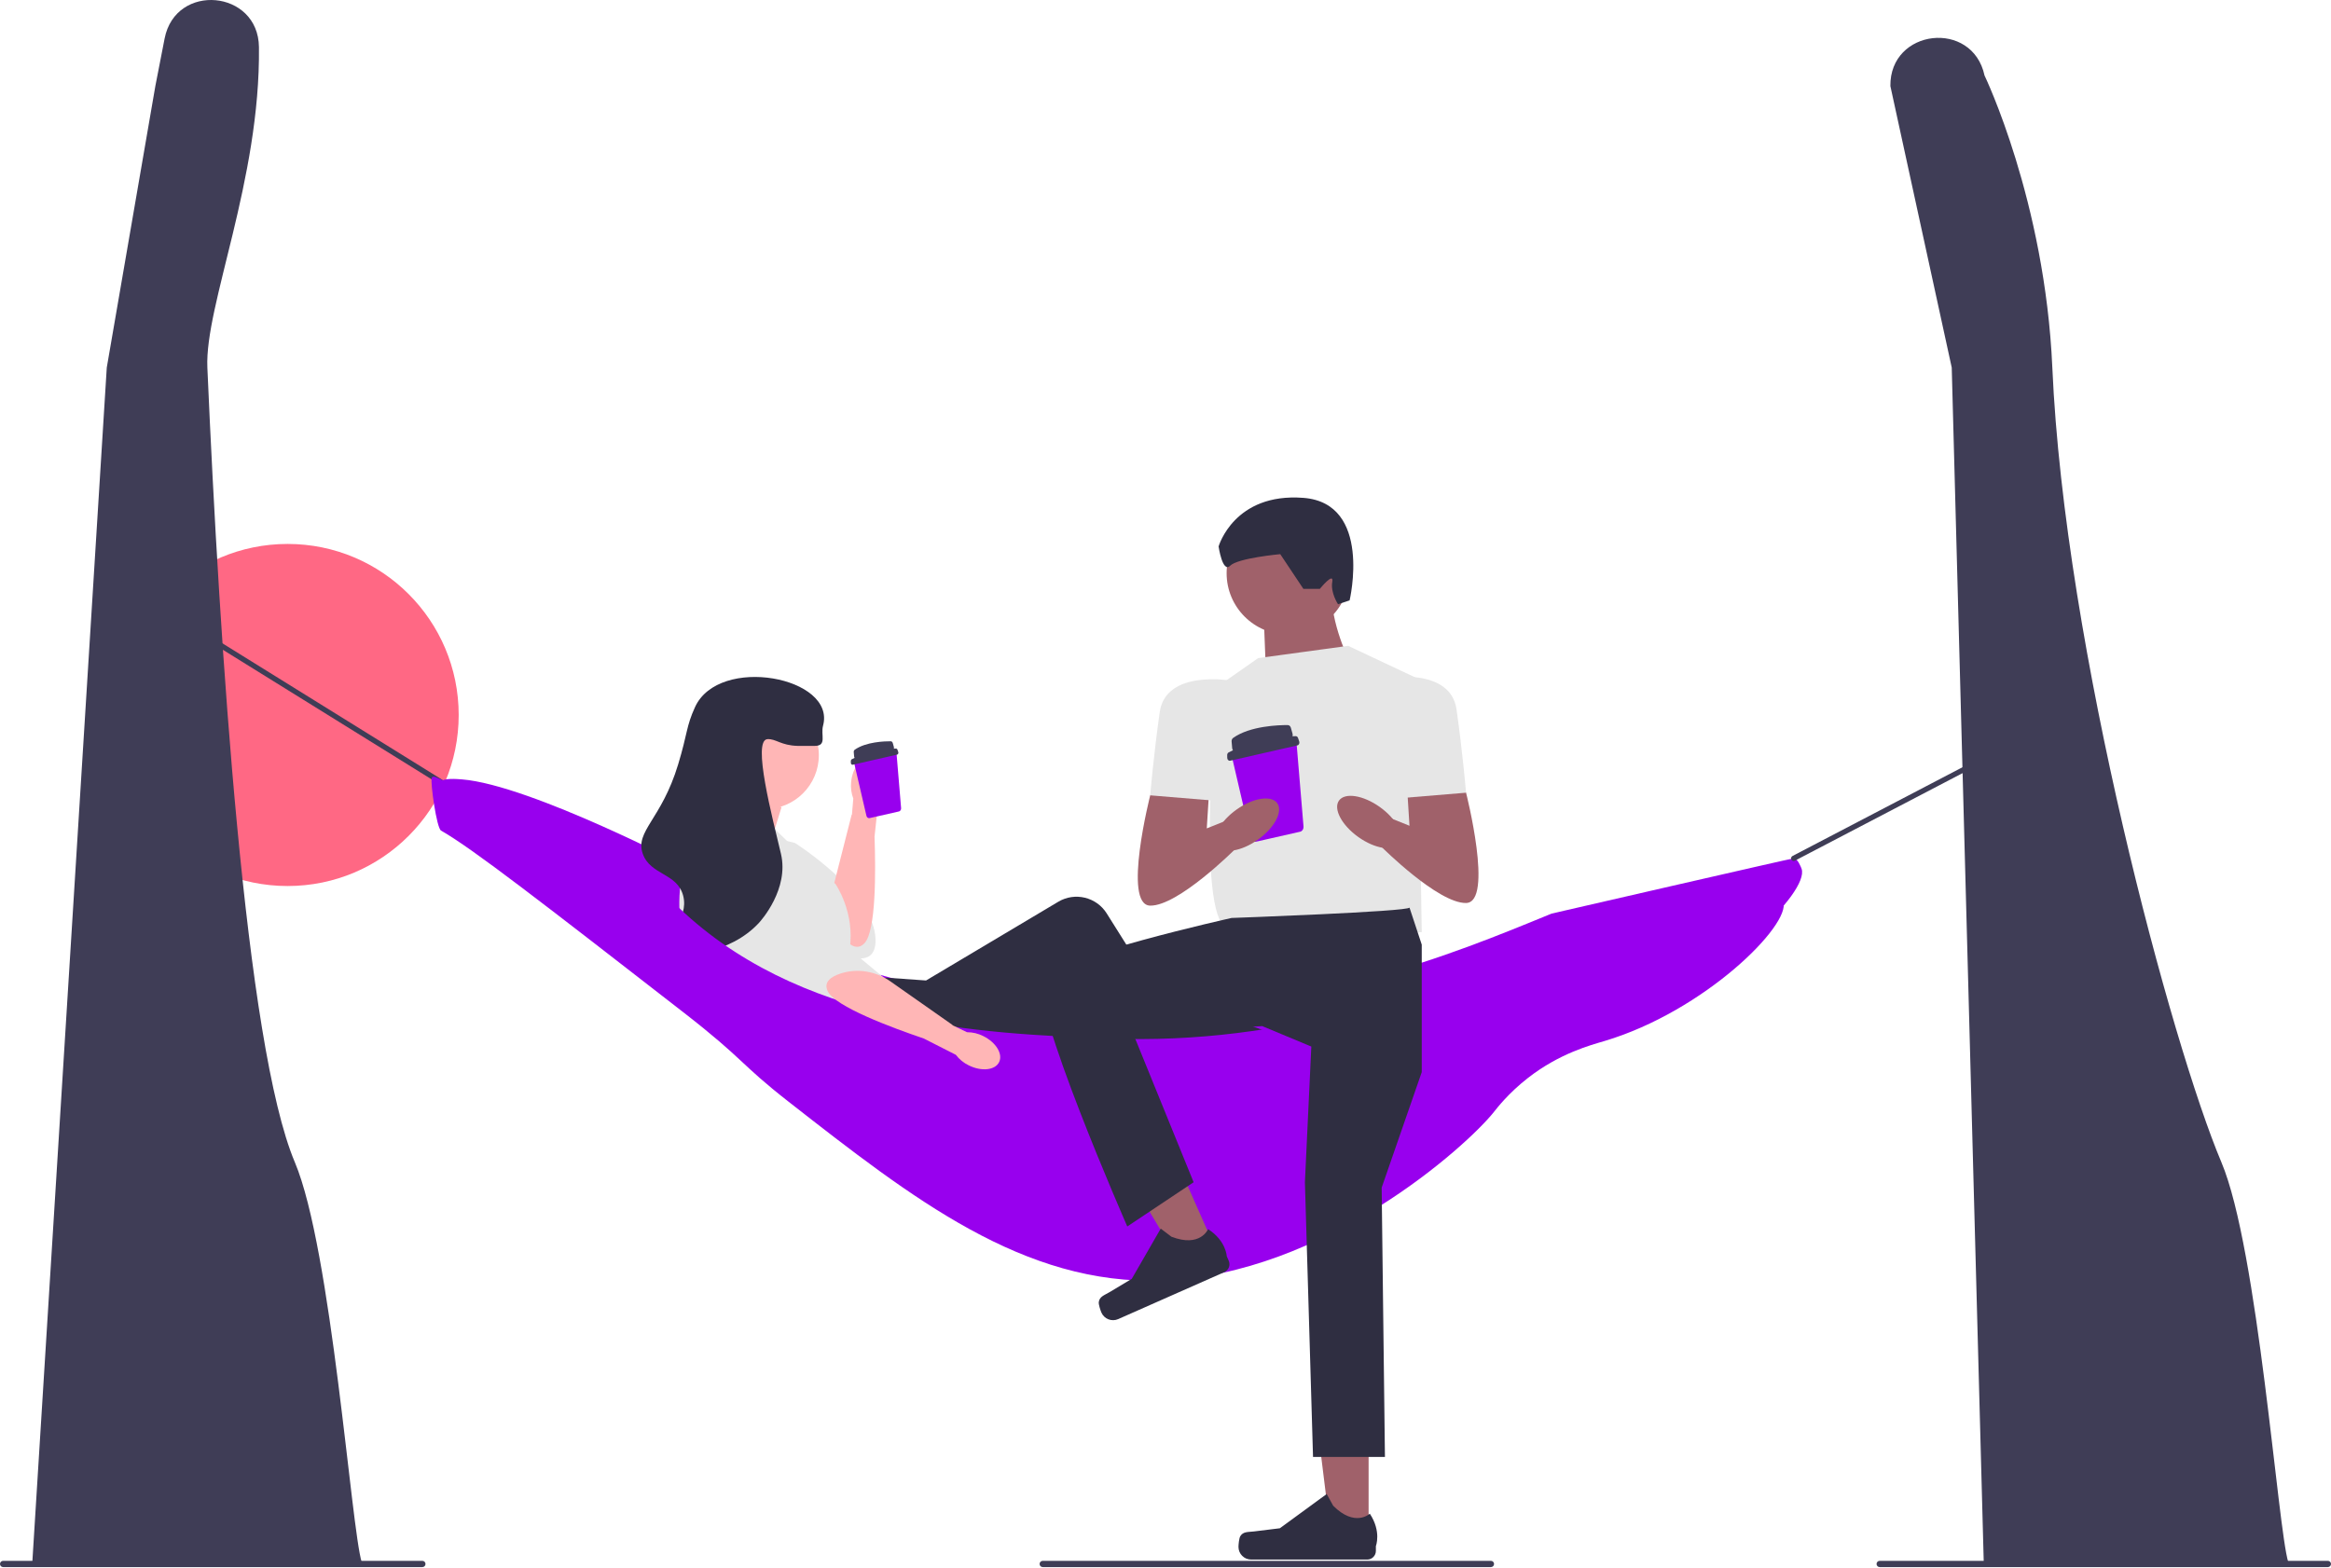
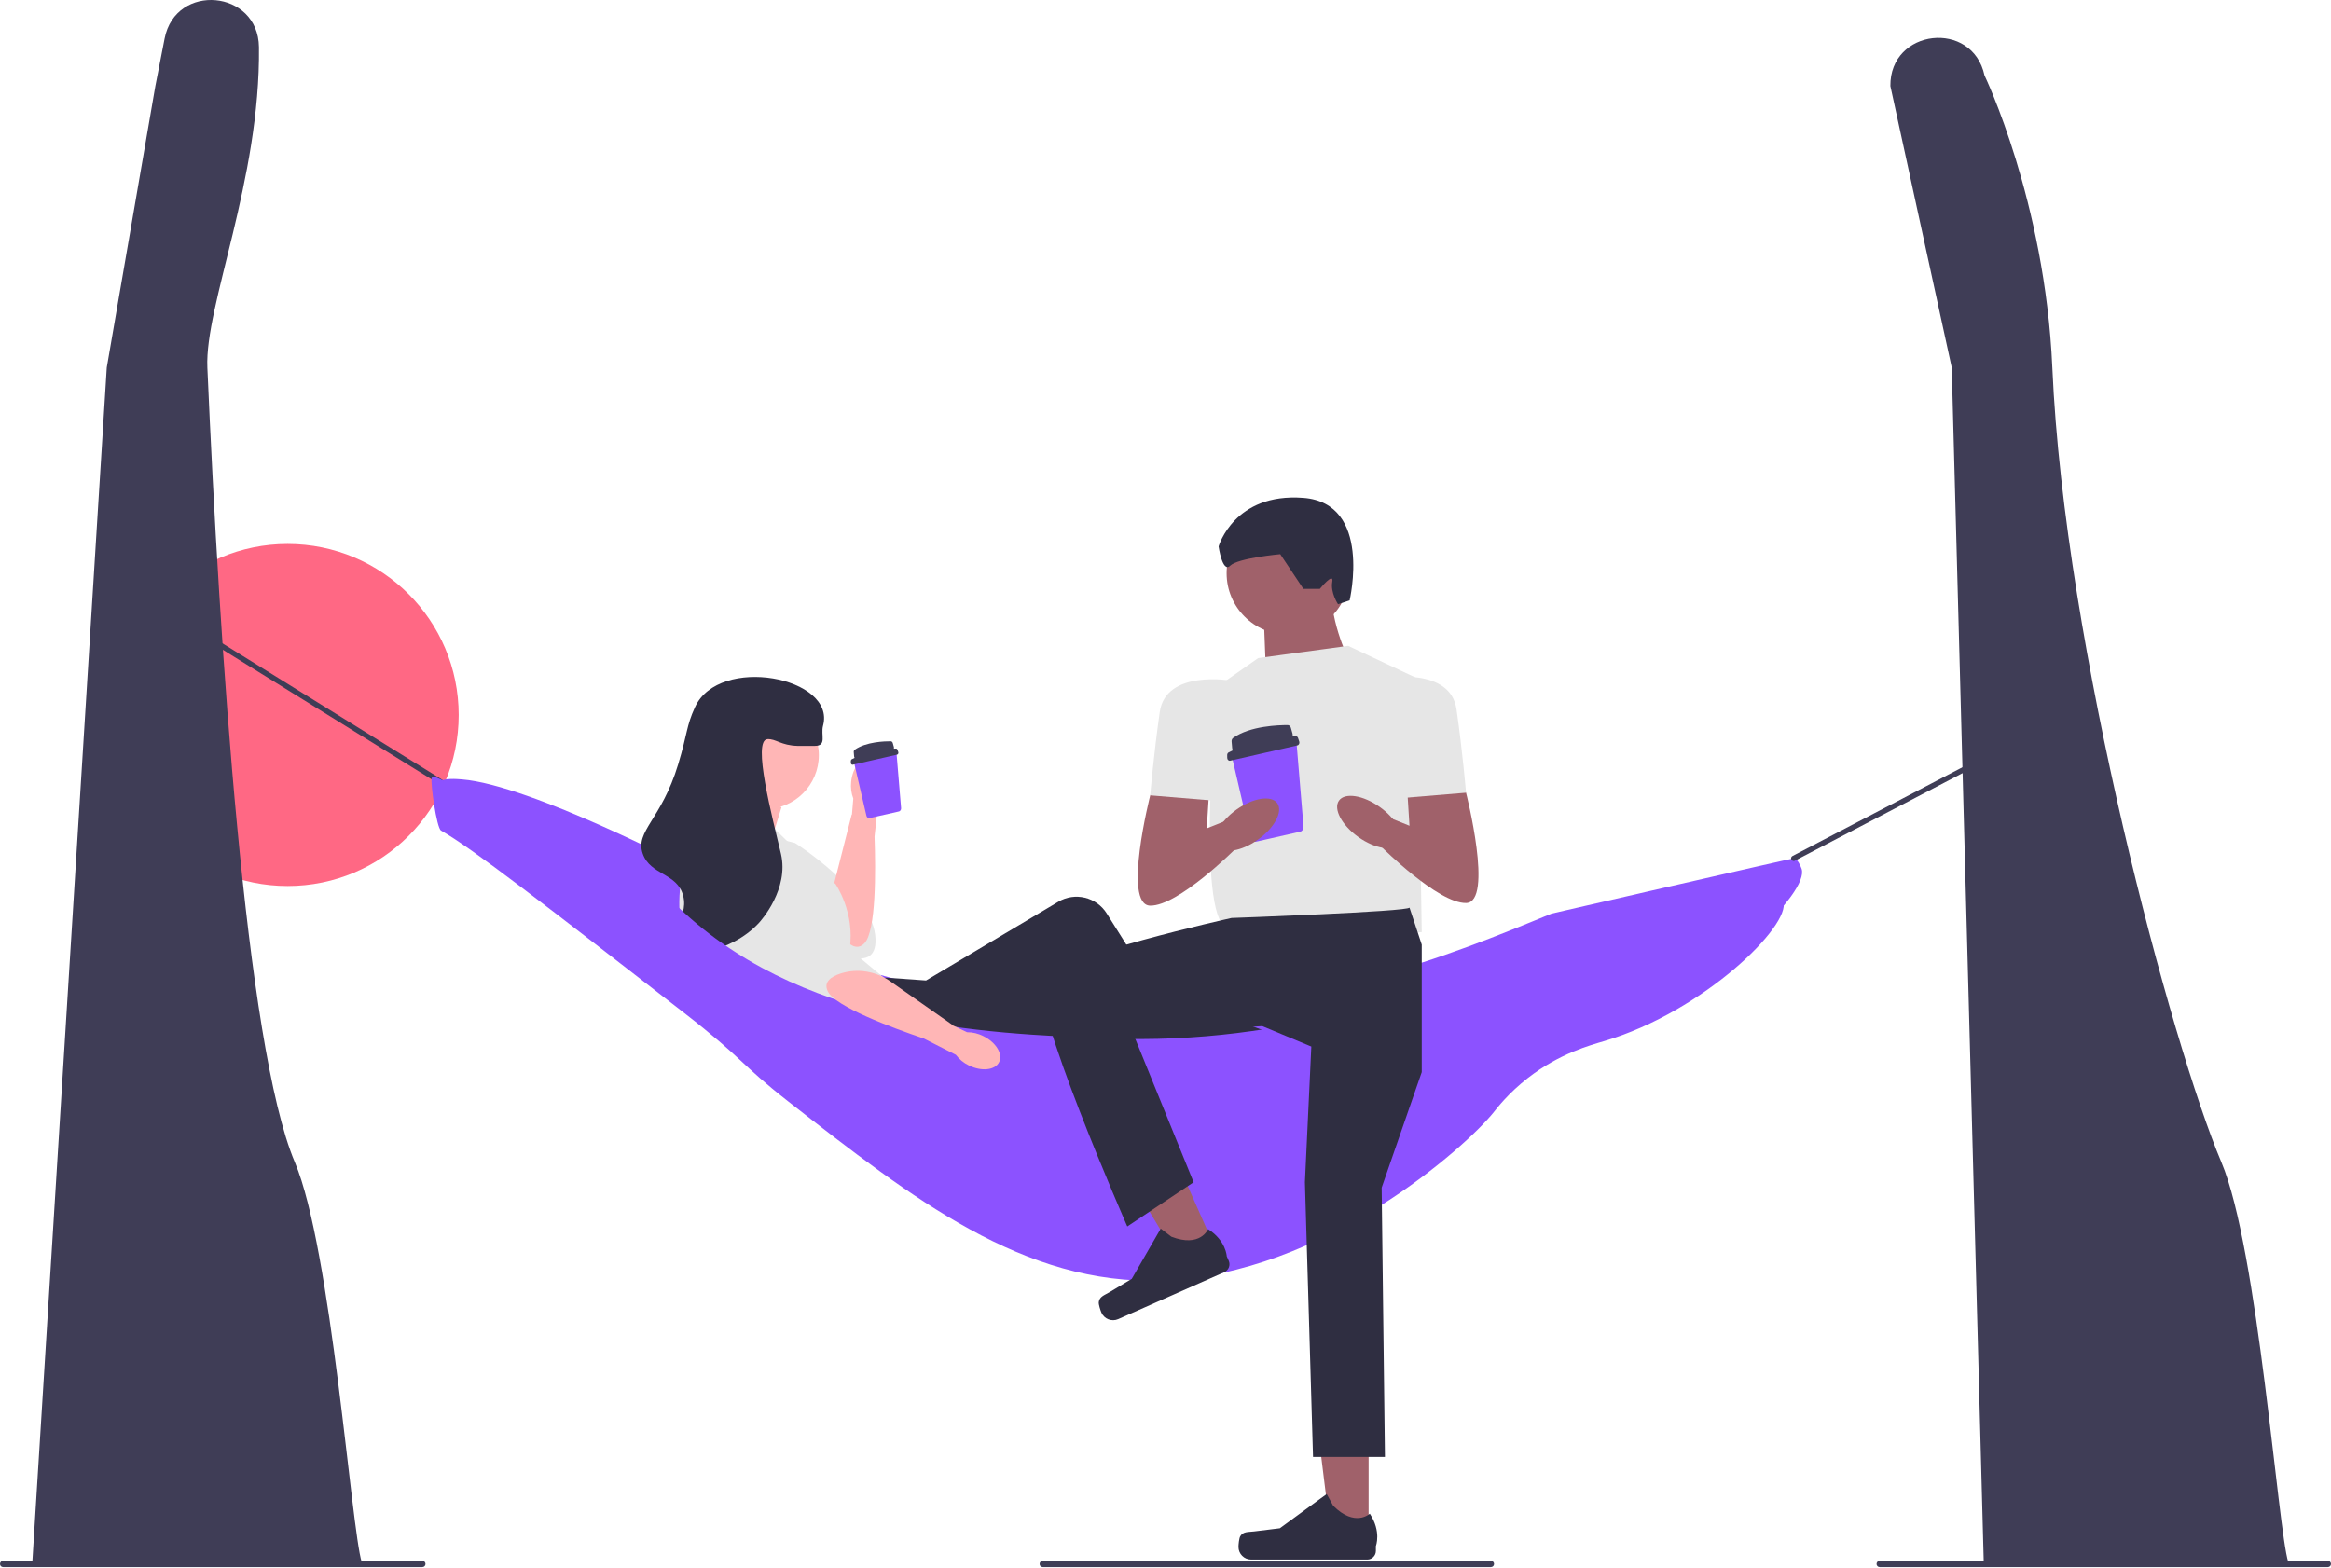
<svg xmlns="http://www.w3.org/2000/svg" width="885.67" height="595.537" viewBox="0 0 885.67 595.537">
  <circle cx="109.281" cy="271.711" r="65" fill="#ff6884" />
  <path d="M137.448,593.688H12.28L40.568,139.688,59.028,32.688l3.518-18.053c4.166-21.375,35.596-18.521,35.844,3.255,.578,50.628-20.638,98.275-19.602,121.797,4.67,106.49,14.43,257.49,33.24,302,13.97,33.07,21.44,139.56,25.42,152Z" fill="#3f3d56" />
  <path d="M869.448,593.688h-115.72l-12.16-454-23.315-106.98c-.268-21.828,31.192-25.363,35.775-4.02l0,0s22.97,47.61,25.76,111c4.67,106.49,45.43,257.49,64.24,302,13.97,33.07,21.44,139.56,25.42,152Z" fill="#3f3d56" />
-   <path d="M175.528,296.188c26.179,2.105,87,34,87,34,47.263,47.32,117.855,50.126,165,52,70.098,2.787,123.163-19.032,162-35,0-0,90.791-20.91,92-21,1.447-.108,2.817,3.46,3,4,2.996,8.858-29.948,41.675-68,53-5.184,1.543-16.944,4.616-29,14-7.484,5.826-11.881,11.592-13,13-10.21,12.851-64.47,61.804-126,64-52.622,1.878-94.688-31.01-142-68-18.765-14.671-16.515-15.754-40-34-53.262-41.379-79.893-62.069-92-69-1.678-.961-7.554-4.244-7-6,.506-1.603,6.123-1.151,8-1Z" fill="#9800ee" />
+   <path d="M175.528,296.188c26.179,2.105,87,34,87,34,47.263,47.32,117.855,50.126,165,52,70.098,2.787,123.163-19.032,162-35,0-0,90.791-20.91,92-21,1.447-.108,2.817,3.46,3,4,2.996,8.858-29.948,41.675-68,53-5.184,1.543-16.944,4.616-29,14-7.484,5.826-11.881,11.592-13,13-10.21,12.851-64.47,61.804-126,64-52.622,1.878-94.688-31.01-142-68-18.765-14.671-16.515-15.754-40-34-53.262-41.379-79.893-62.069-92-69-1.678-.961-7.554-4.244-7-6,.506-1.603,6.123-1.151,8-1Z" fill="#8C52FF" />
  <path d="M167.527,298.188c-.18,0-.362-.049-.526-.15L36.796,217.216c-.469-.291-.614-.908-.322-1.377,.291-.47,.908-.615,1.377-.322l130.205,80.821c.469,.291,.614,.908,.322,1.377-.189,.305-.516,.473-.851,.473Z" fill="#3f3d56" />
  <path d="M681.529,327.188c-.361,0-.709-.195-.887-.537-.256-.489-.066-1.094,.423-1.35l112.642-58.829c.491-.256,1.094-.066,1.349,.423,.256,.489,.066,1.094-.423,1.35l-112.642,58.829c-.148,.077-.306,.113-.462,.113Z" fill="#3f3d56" />
  <path d="M0,594.347c0,.66,.53,1.19,1.19,1.19H160.48c.66,0,1.19-.53,1.19-1.19,0-.66-.53-1.19-1.19-1.19H1.19c-.66,0-1.19,.53-1.19,1.19Z" fill="#3f3d56" />
  <path d="M713,594.347c0,.66,.53,1.19,1.19,1.19h170.29c.66,0,1.19-.53,1.19-1.19,0-.66-.53-1.19-1.19-1.19h-170.29c-.66,0-1.19,.53-1.19,1.19Z" fill="#3f3d56" />
  <path d="M395,594.347c0,.66,.53,1.19,1.19,1.19h170.29c.66,0,1.19-.53,1.19-1.19,0-.66-.53-1.19-1.19-1.19h-170.29c-.66,0-1.19,.53-1.19,1.19Z" fill="#3f3d56" />
  <g>
    <path d="M278.625,314.567s-6.384,10.03-1.133,15.936c5.251,5.906,36.994,29.436,36.994,29.436,0,0,19.997,12.261,18.039-4.625-1.958-16.887-30.466-34.959-30.466-34.959l-23.434-5.788Z" fill="#e6e6e6" />
    <path d="M330.516,288.022c-3.415-.329-6.602,3.753-7.12,9.12-.236,2.141,.044,4.308,.816,6.319l-.511,6.089-.105,.01-7.11,27.963c-1.653,6.502-.304,13.467,3.882,18.71,2.49,3.119,5.423,5.022,8.092,2.21,4.428-4.666,4.288-27.47,3.821-40.509l1.467-13.553c1.144-1.826,1.833-3.9,2.011-6.048,.518-5.365-1.83-9.982-5.245-10.312Z" fill="#ffb6b6" />
  </g>
  <g>
-     <path d="M340.68,286.811l-.037-.421c-.028-.334-.178-.637-.412-.842s-.533-.281-.823-.227l-14.069,3.086c-.29,.065-.533,.259-.692,.539-.15,.291-.196,.637-.122,.96l.131,.561,.935,4.025,3.611,15.538c.131,.561,.589,.928,1.076,.885,.047,0,.084,0,.131-.011l11.123-2.525c.112-.022,.215-.065,.309-.13,.355-.227,.571-.68,.533-1.165l-1.693-20.274Z" fill="#9800ee" />
+     <path d="M340.68,286.811l-.037-.421c-.028-.334-.178-.637-.412-.842s-.533-.281-.823-.227l-14.069,3.086c-.29,.065-.533,.259-.692,.539-.15,.291-.196,.637-.122,.96l.131,.561,.935,4.025,3.611,15.538c.131,.561,.589,.928,1.076,.885,.047,0,.084,0,.131-.011l11.123-2.525c.112-.022,.215-.065,.309-.13,.355-.227,.571-.68,.533-1.165l-1.693-20.274Z" fill="#8C52FF" />
    <path d="M340.408,284.469c-.201,.005-.47,.015-.793,.031,.065-.196,.076-.418,.014-.635l-.425-1.506c-.11-.391-.424-.657-.781-.659-2.124-.013-9.402,.178-13.66,3.214-.266,.19-.412,.542-.381,.901l.142,1.653c.018,.204,.09,.386,.197,.529-.363,.172-.724,.351-1.081,.541-.224,.119-.364,.381-.361,.664l.008,.712c.005,.452,.364,.788,.748,.7l16.804-3.832c.382-.087,.604-.552,.463-.971l-.297-.882c-.096-.284-.335-.468-.599-.461Z" fill="#3f3d56" />
  </g>
  <polygon points="296.927 306.788 292.611 320.815 274.268 316.499 273.189 293.84 296.927 306.788" fill="#ffb6b6" />
  <path d="M271.031,313.262l23.738,2.158,9.512,9.29,13.148,11.211s7.553,10.79,5.395,24.817l12.948,10.79-32.37,33.186-41.002-34.265s-14.027-42.081,8.632-57.187Z" fill="#e6e6e6" />
  <path d="M327.139,372.608l9.422-1.079,15.293,1.079,50.243-29.92c6.319-3.763,14.486-1.797,18.4,4.43l40.438,64.334-12.948,8.632-39.923-41.002-49.787,41.002s-50.56,26.448-54.876-15.369l23.738-32.107Z" fill="#2f2e41" />
  <polygon points="358.43 410.373 439.355 402.82 515.964 422.242 520.28 406.057 415.617 368.291 377.852 378.003 358.43 410.373" fill="#2f2e41" />
  <path d="M267.675,322.037s-7.425,9.286-2.84,15.722c4.586,6.436,33.616,33.242,33.616,33.242,0,0,18.564,14.34,18.432-2.66-.132-16.999-26.532-38.031-26.532-38.031l-22.676-8.273Z" fill="#e6e6e6" />
  <g>
    <circle cx="290.635" cy="286.979" r="20.486" fill="#ffb6b6" />
    <path d="M309.521,283.458c-5.254-.013-5.552,.022-6.402,0-6.517-.172-8.221-2.736-11.524-2.561-5.895,.312,1.886,29.869,5.122,43.534,3.174,13.401-7.552,25.41-8.323,26.248-10.887,11.84-30.009,14.005-33.29,8.963-2.656-4.081,6.757-10.286,4.481-19.206-2.224-8.719-12.494-7.791-15.365-16.005-3.006-8.602,7.097-12.941,13.444-33.931,3.645-12.054,3-14.301,6.402-21.767,9.092-19.957,53.658-11.46,48.655,7.042-.968,3.579,1.608,7.694-3.201,7.682Z" fill="#2f2e41" />
  </g>
-   <path d="M169.028,296.688c26.179,2.105,86.539,45.945,86.539,45.945,47.263,47.32,117.855,50.126,165,52,70.098,2.787,123.163-19.032,162-35,0-0,80.466,13.086,90-18,.091-.297,.791-2.91,2-3,1.447-.108,2.817,3.46,3,4,2.996,8.858-29.948,41.675-68,53-5.184,1.543-16.944,4.616-29,14-7.484,5.826-11.881,11.592-13,13-10.21,12.851-64.47,61.804-126,64-52.622,1.878-94.688-31.01-142-68-18.765-14.671-16.515-15.754-40-34-53.262-41.379-79.893-62.069-92-69-1.678-.961-4.092-18.189-3.539-19.945,.506-1.603,3.123,.849,5,1Z" fill="#9800ee" />
+   <path d="M169.028,296.688c26.179,2.105,86.539,45.945,86.539,45.945,47.263,47.32,117.855,50.126,165,52,70.098,2.787,123.163-19.032,162-35,0-0,80.466,13.086,90-18,.091-.297,.791-2.91,2-3,1.447-.108,2.817,3.46,3,4,2.996,8.858-29.948,41.675-68,53-5.184,1.543-16.944,4.616-29,14-7.484,5.826-11.881,11.592-13,13-10.21,12.851-64.47,61.804-126,64-52.622,1.878-94.688-31.01-142-68-18.765-14.671-16.515-15.754-40-34-53.262-41.379-79.893-62.069-92-69-1.678-.961-4.092-18.189-3.539-19.945,.506-1.603,3.123,.849,5,1Z" fill="#8C52FF" />
  <path d="M379.614,403.64c1.52-3.075-1.165-7.504-5.999-9.894-1.918-.981-4.043-1.489-6.197-1.48l-5.511-2.639,.027-.102-23.617-16.574c-5.491-3.854-12.482-5.065-18.869-3.013-3.799,1.221-6.62,3.287-4.938,6.78,2.79,5.797,24.158,13.761,36.514,17.954l12.149,6.183c1.301,1.718,2.995,3.098,4.94,4.027,4.832,2.389,9.982,1.833,11.502-1.242Z" fill="#ffb6b6" />
  <g>
    <path d="M512.225,250.097s-7.77-15.539-6.216-29.524l-25.859,13.403,.996,25.445,31.078-9.323Z" fill="#a0616a" />
    <circle cx="489.384" cy="217.826" r="23.327" fill="#a0616a" />
    <g>
      <polygon points="520.005 584.143 505.771 584.141 499 529.237 520.008 529.239 520.005 584.143" fill="#a0616a" />
      <path d="M471.237,583.82h0c-.443,.746-.677,3.156-.677,4.024h0c0,2.668,2.163,4.831,4.831,4.831h44.082c1.82,0,3.296-1.476,3.296-3.296v-1.835s2.181-5.516-2.309-12.315c0,0-5.58,5.323-13.918-3.015l-2.459-4.454-17.798,13.017-9.865,1.214c-2.158,.266-4.072-.041-5.182,1.829h-0Z" fill="#2f2e41" />
    </g>
    <path d="M478.039,250.097l34.186-4.662,26.417,12.431,1.554,96.343s-64.983,7.77-75.224-2.331c-10.241-10.1-2.472-90.904-2.472-90.904l15.539-10.877Z" fill="#e6e6e6" />
    <path d="M495.218,223.769h6.271s5.441-6.697,4.709-2.617c-.732,4.081,2.196,8.473,2.196,8.473l4.392-1.464s8.784-36.934-17.568-38.963c-26.352-2.029-32.208,18.467-32.208,18.467,0,0,1.464,10.248,4.392,7.32s19.032-4.392,19.032-4.392l8.784,13.176Z" fill="#2f2e41" />
    <g>
      <polygon points="462.212 475.439 449.194 481.195 420.792 433.723 440.006 425.226 462.212 475.439" fill="#a0616a" />
      <path d="M417.481,494.87h0c-.103,.862,.657,3.16,1.008,3.954h0c1.079,2.44,3.932,3.543,6.372,2.464l40.314-17.831c1.665-.736,2.417-2.683,1.681-4.347l-.742-1.678s-.237-5.927-7.093-10.328c0,0-2.95,7.126-13.948,2.873l-4.05-3.079-11.012,19.104-8.531,5.101c-1.866,1.116-3.741,1.609-4,3.769l-0,0Z" fill="#2f2e41" />
    </g>
    <path d="M535.534,344.886l4.662,14.095v48.453l-15.227,43.895,1.242,102.344h-27.322l-3.083-104.394,2.435-51.561-18.647-7.77-48.979,3.023,22.905,56.307-25.205,16.812s-37.698-85.912-32.057-94.235c5.641-8.323,71.682-23.006,71.682-23.006,0,0,67.596-2.41,67.596-3.964Z" fill="#2f2e41" />
    <g>
      <path d="M549.519,288.945l7.513,12.304s10.62,41.743,0,41.913c-10.62,.17-32.063-21.273-32.063-21.273l2.796-11.189,7.77,3.108-1.554-24.863h15.539Z" fill="#a0616a" />
      <path d="M526.21,257.671s24.863-4.38,27.194,11.893c2.331,16.273,3.628,31.685,3.628,31.685l-26.937,2.232-3.885-45.81Z" fill="#e6e6e6" />
      <ellipse cx="520.178" cy="312.381" rx="7.015" ry="14.03" transform="translate(-36.03283 554.8617) rotate(-54.54076)" fill="#a0616a" />
    </g>
    <g>
-       <path d="M492.703,283.31l-.057-.639c-.043-.508-.27-.967-.625-1.278s-.81-.426-1.25-.344l-21.365,4.686c-.44,.098-.81,.393-1.051,.819-.227,.442-.298,.967-.185,1.458l.199,.852,1.421,6.112,5.483,23.595c.199,.852,.895,1.409,1.634,1.344,.071,0,.128,0,.199-.016l16.89-3.834c.17-.033,.327-.098,.469-.197,.54-.344,.867-1.032,.81-1.77l-2.571-30.788Z" fill="#9800ee" />
+       <path d="M492.703,283.31l-.057-.639c-.043-.508-.27-.967-.625-1.278s-.81-.426-1.25-.344l-21.365,4.686c-.44,.098-.81,.393-1.051,.819-.227,.442-.298,.967-.185,1.458l.199,.852,1.421,6.112,5.483,23.595c.199,.852,.895,1.409,1.634,1.344,.071,0,.128,0,.199-.016l16.89-3.834c.17-.033,.327-.098,.469-.197,.54-.344,.867-1.032,.81-1.77l-2.571-30.788Z" fill="#8C52FF" />
      <path d="M492.289,279.753c-.305,.008-.714,.023-1.204,.048,.099-.297,.115-.634,.022-.964l-.646-2.287c-.168-.594-.644-.997-1.186-1-3.225-.019-14.277,.27-20.743,4.88-.405,.288-.626,.823-.579,1.369l.216,2.51c.027,.31,.136,.585,.299,.803-.551,.262-1.099,.533-1.641,.821-.339,.18-.553,.578-.548,1.009l.012,1.081c.008,.686,.553,1.196,1.136,1.063l25.518-5.819c.581-.132,.917-.838,.703-1.474l-.451-1.339c-.145-.431-.509-.711-.91-.7Z" fill="#3f3d56" />
    </g>
    <g>
      <path d="M444.538,289.945l-7.513,12.304s-10.62,41.743,0,41.913c10.62,.17,32.063-21.273,32.063-21.273l-2.796-11.189-7.77,3.108,1.554-24.863h-15.539Z" fill="#a0616a" />
      <path d="M467.847,258.671s-24.863-4.38-27.194,11.893c-2.331,16.273-3.628,31.685-3.628,31.685l26.937,2.232,3.885-45.81Z" fill="#e6e6e6" />
      <ellipse cx="473.879" cy="313.381" rx="14.03" ry="7.015" transform="translate(-93.90892 333.0315) rotate(-35.45924)" fill="#a0616a" />
    </g>
  </g>
</svg>
